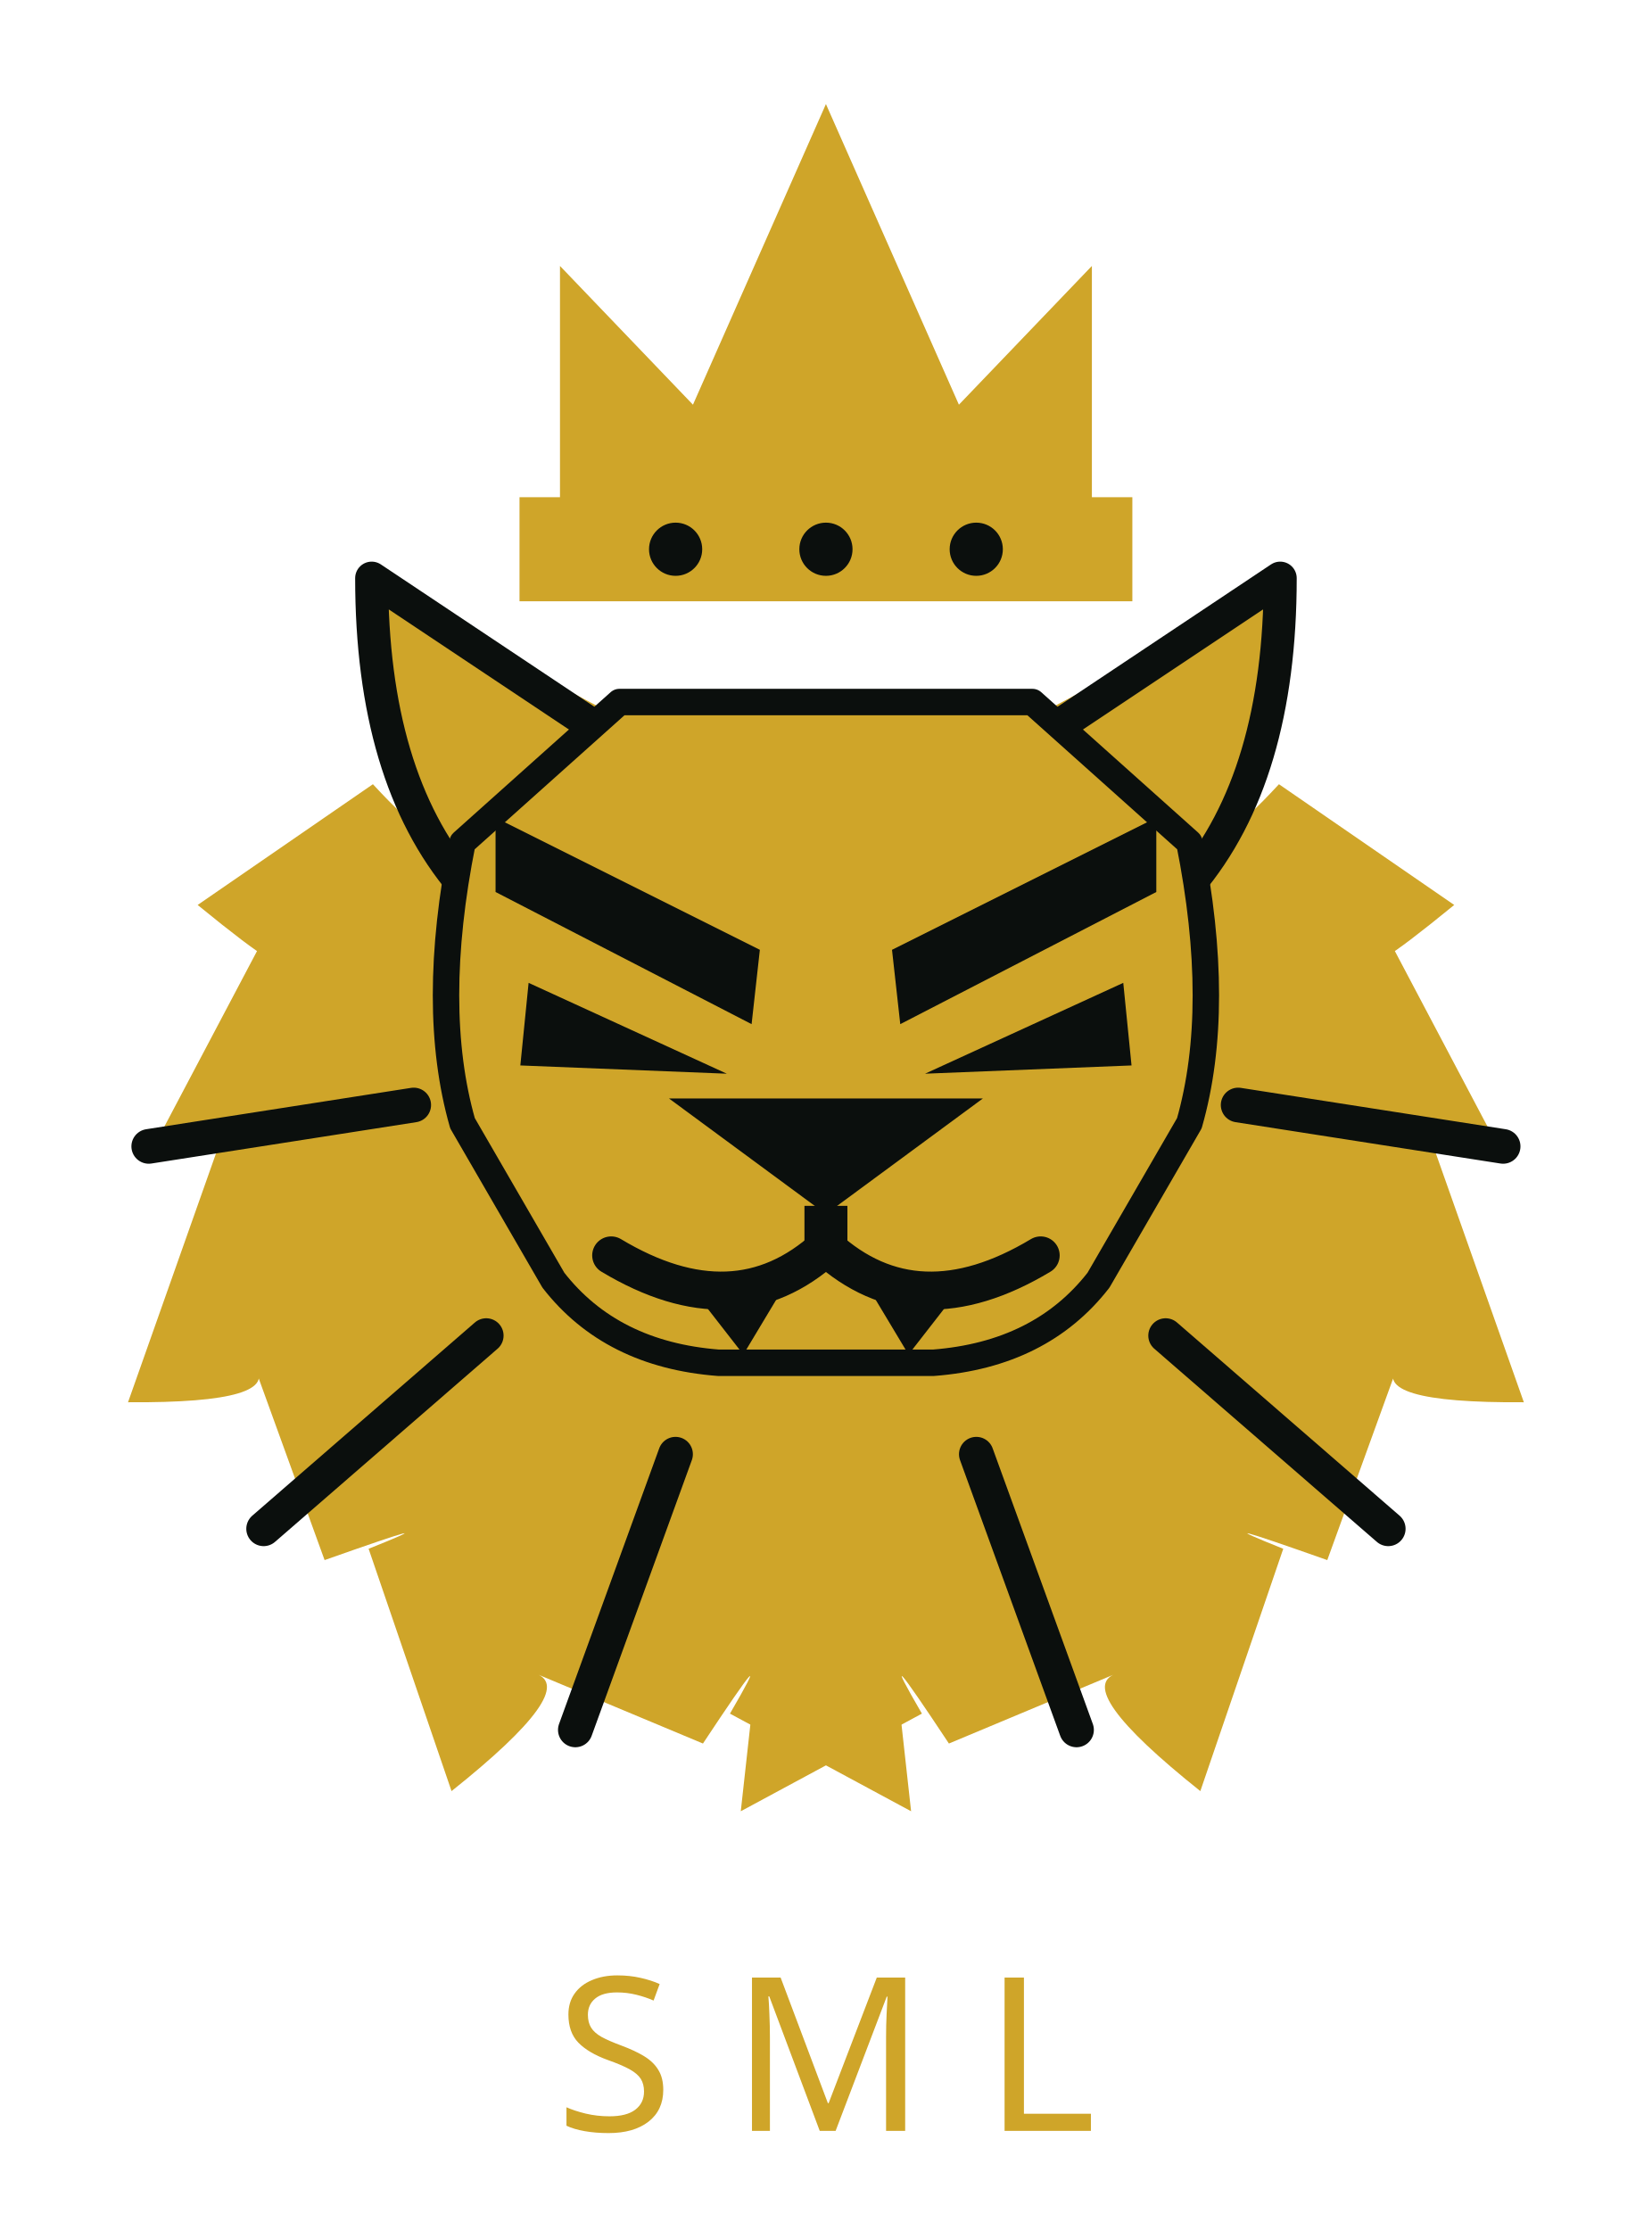
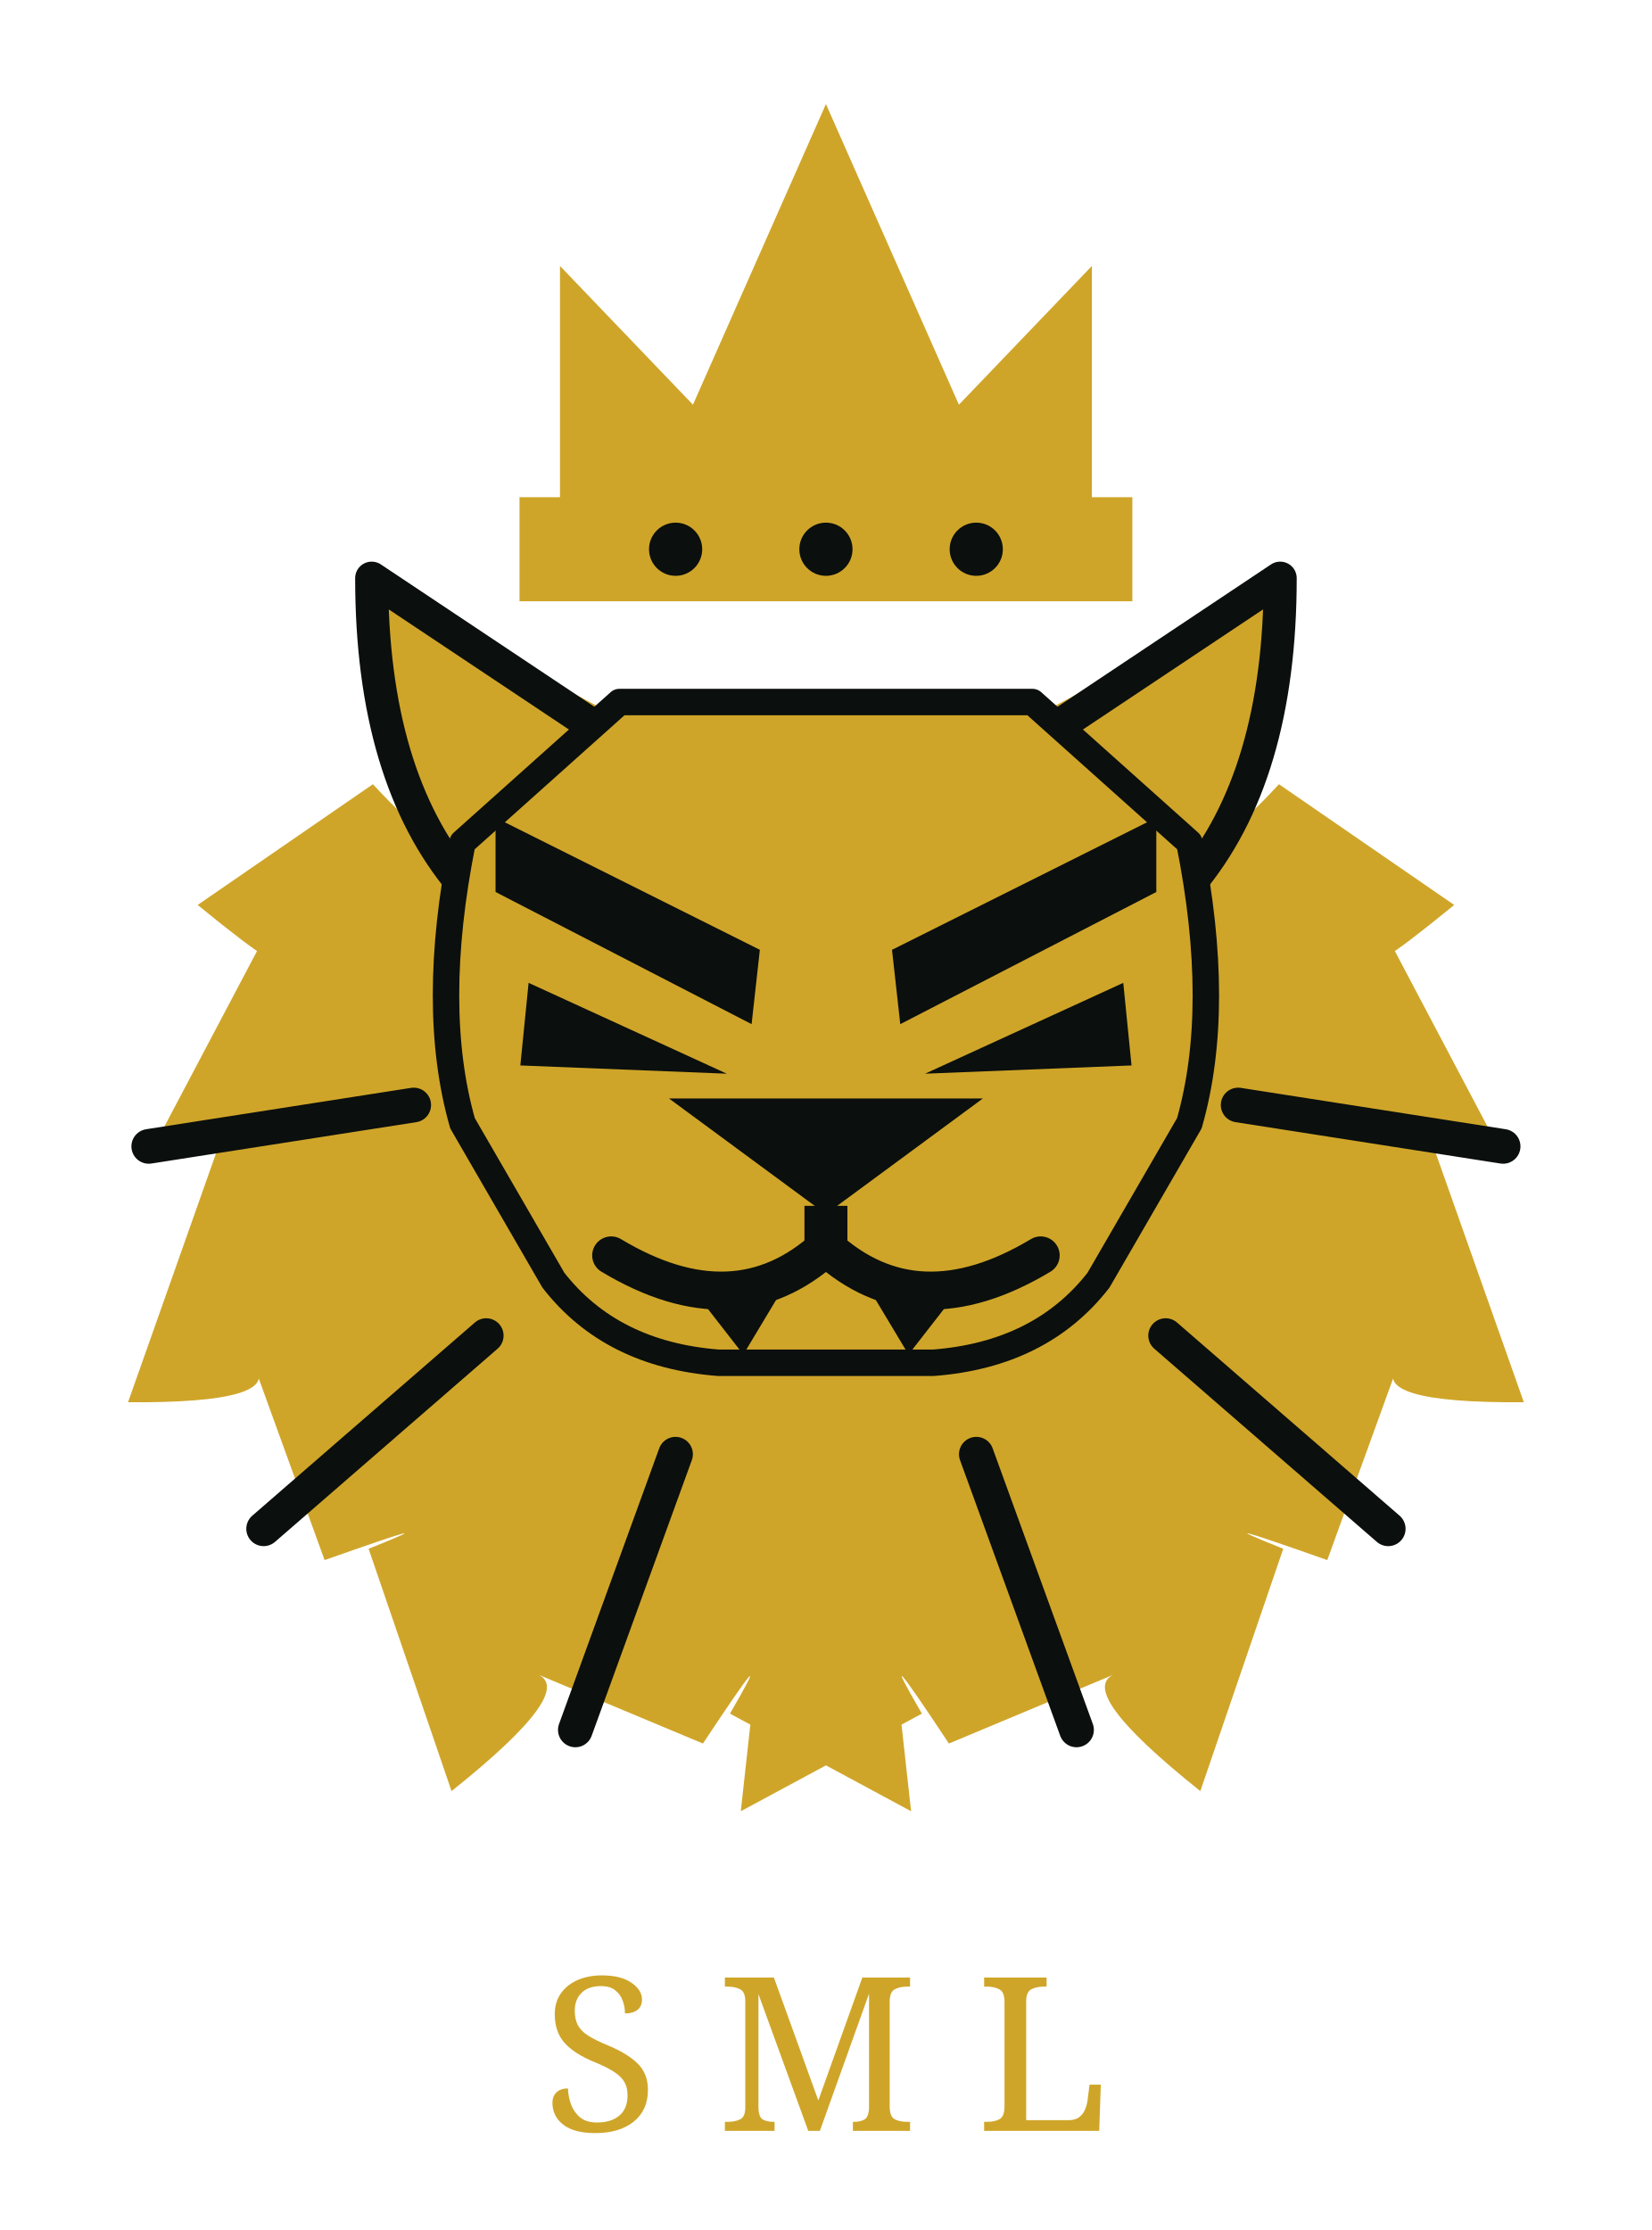
<svg xmlns="http://www.w3.org/2000/svg" viewBox="0 0 200 270" width="200" height="270">
  <path fill="#CFA529" d="M 104.17 88.28 Q 106.37 95.65 104.22 96.37 L 116.83 85.9 Q 116.88 94.94 115.64 91.89 L 139.1 79.41 Q 135.54 91.81 134.29 87.9 L 153.39 93.12 Q 146.12 104.37 154.85 94.95 L 176.07 109.57 Q 163.31 119.99 168.27 113.99 L 180.4 136.97 Q 164.69 142.75 173.6 138.95 L 184.5 169.78 Q 165.45 169.91 169.28 165.22 L 160.7 188.89 Q 144.54 183.18 155.37 187.52 L 145.33 216.86 Q 129.81 204.48 135.14 202.63 L 114.89 211.1 Q 105.44 196.83 111.62 207.48 L 89.69 219.3 L 100 126 Z" />
  <path fill="#CFA529" d="M 104.17 88.28 Q 106.37 95.65 104.22 96.37 L 116.83 85.9 Q 116.88 94.94 115.64 91.89 L 139.1 79.41 Q 135.54 91.81 134.29 87.9 L 153.39 93.12 Q 146.12 104.37 154.85 94.95 L 176.07 109.57 Q 163.31 119.99 168.27 113.99 L 180.4 136.97 Q 164.69 142.75 173.6 138.95 L 184.5 169.78 Q 165.45 169.91 169.28 165.22 L 160.7 188.89 Q 144.54 183.18 155.37 187.52 L 145.33 216.86 Q 129.81 204.48 135.14 202.63 L 114.89 211.1 Q 105.44 196.83 111.62 207.48 L 89.69 219.3 L 100 126 Z" transform="translate(200,0) scale(-1,1)" />
  <path fill="none" stroke="#0B0F0D" stroke-width="4.2" stroke-linecap="round" d="M 50.09 133.79 L 18.01 138.8" />
  <path fill="none" stroke="#0B0F0D" stroke-width="4.2" stroke-linecap="round" d="M 58.87 161.71 L 31.92 185.1" />
  <path fill="none" stroke="#0B0F0D" stroke-width="4.2" stroke-linecap="round" d="M 81.79 176.07 L 69.66 209.45" />
  <path fill="none" stroke="#0B0F0D" stroke-width="4.2" stroke-linecap="round" d="M 149.91 133.79 L 181.99 138.8" />
  <path fill="none" stroke="#0B0F0D" stroke-width="4.2" stroke-linecap="round" d="M 141.13 161.71 L 168.08 185.1" />
  <path fill="none" stroke="#0B0F0D" stroke-width="4.2" stroke-linecap="round" d="M 118.21 176.07 L 130.34 209.45" />
  <path d="M 72 88 L 45 70 Q 45 94 56 107 Z" fill="#CFA529" stroke="#0B0F0D" stroke-width="4" stroke-linejoin="round" />
  <path d="M 128 88 L 155 70 Q 155 94 144 107 Z" fill="#CFA529" stroke="#0B0F0D" stroke-width="4" stroke-linejoin="round" />
  <path d="M 75 85 L 125 85 L 144 102 Q 148 122 144 136 L 133 155 Q 126 164 113 165 L 87 165 Q 74 164 67 155 L 56 136 Q 52 122 56 102 Z" fill="#CFA529" stroke="#0B0F0D" stroke-width="3.2" stroke-linejoin="round" />
  <g transform="translate(100,42) scale(0.7)">
    <path d="M-46 30 L-46 -14 L-23 10 L0 -42 L23 10 L46 -14 L46 30 Z" fill="#CFA529" />
    <rect x="-53" y="26" width="106" height="18" fill="#CFA529" />
    <circle cx="-26" cy="35" r="4.6" fill="#0B0F0D" />
    <circle cx="0" cy="35" r="4.6" fill="#0B0F0D" />
    <circle cx="26" cy="35" r="4.6" fill="#0B0F0D" />
  </g>
  <path fill="#0B0F0D" d="M 92 115 L 60 99 L 60 108 L 91 124 Z" />
  <path fill="#0B0F0D" d="M 108 115 L 140 99 L 140 108 L 109 124 Z" />
  <path fill="#0B0F0D" d="M 88 130 L 64 119 L 63 129 Z" />
  <path fill="#0B0F0D" d="M 112 130 L 136 119 L 137 129 Z" />
  <path fill="#0B0F0D" d="M 81 133 L 119 133 L 100 147 Z" />
  <rect x="97.4" y="146" width="5.2" height="5" fill="#0B0F0D" />
  <path fill="none" stroke="#0B0F0D" stroke-width="4.6" stroke-linecap="round" d="M 100 151 q -11 10 -26 1" />
  <path fill="#0B0F0D" d="M 96 154 L 83 155 L 90 164 Z" />
  <path fill="none" stroke="#0B0F0D" stroke-width="4.6" stroke-linecap="round" d="M 100 151 q 11 10 26 1" />
  <path fill="#0B0F0D" d="M 104 154 L 117 155 L 110 164 Z" />
-   <text x="100" y="258" text-anchor="middle" fill="#CFA529" font-family="Bodoni Moda" font-size="26" letter-spacing="7">SML</text>
+   <text x="100" y="258" text-anchor="middle" fill="#CFA529" font-family="Bodoni Moda, 'Bodoni Moda 11pt', Didot, serif" font-size="26" letter-spacing="7">SML</text>
</svg>
